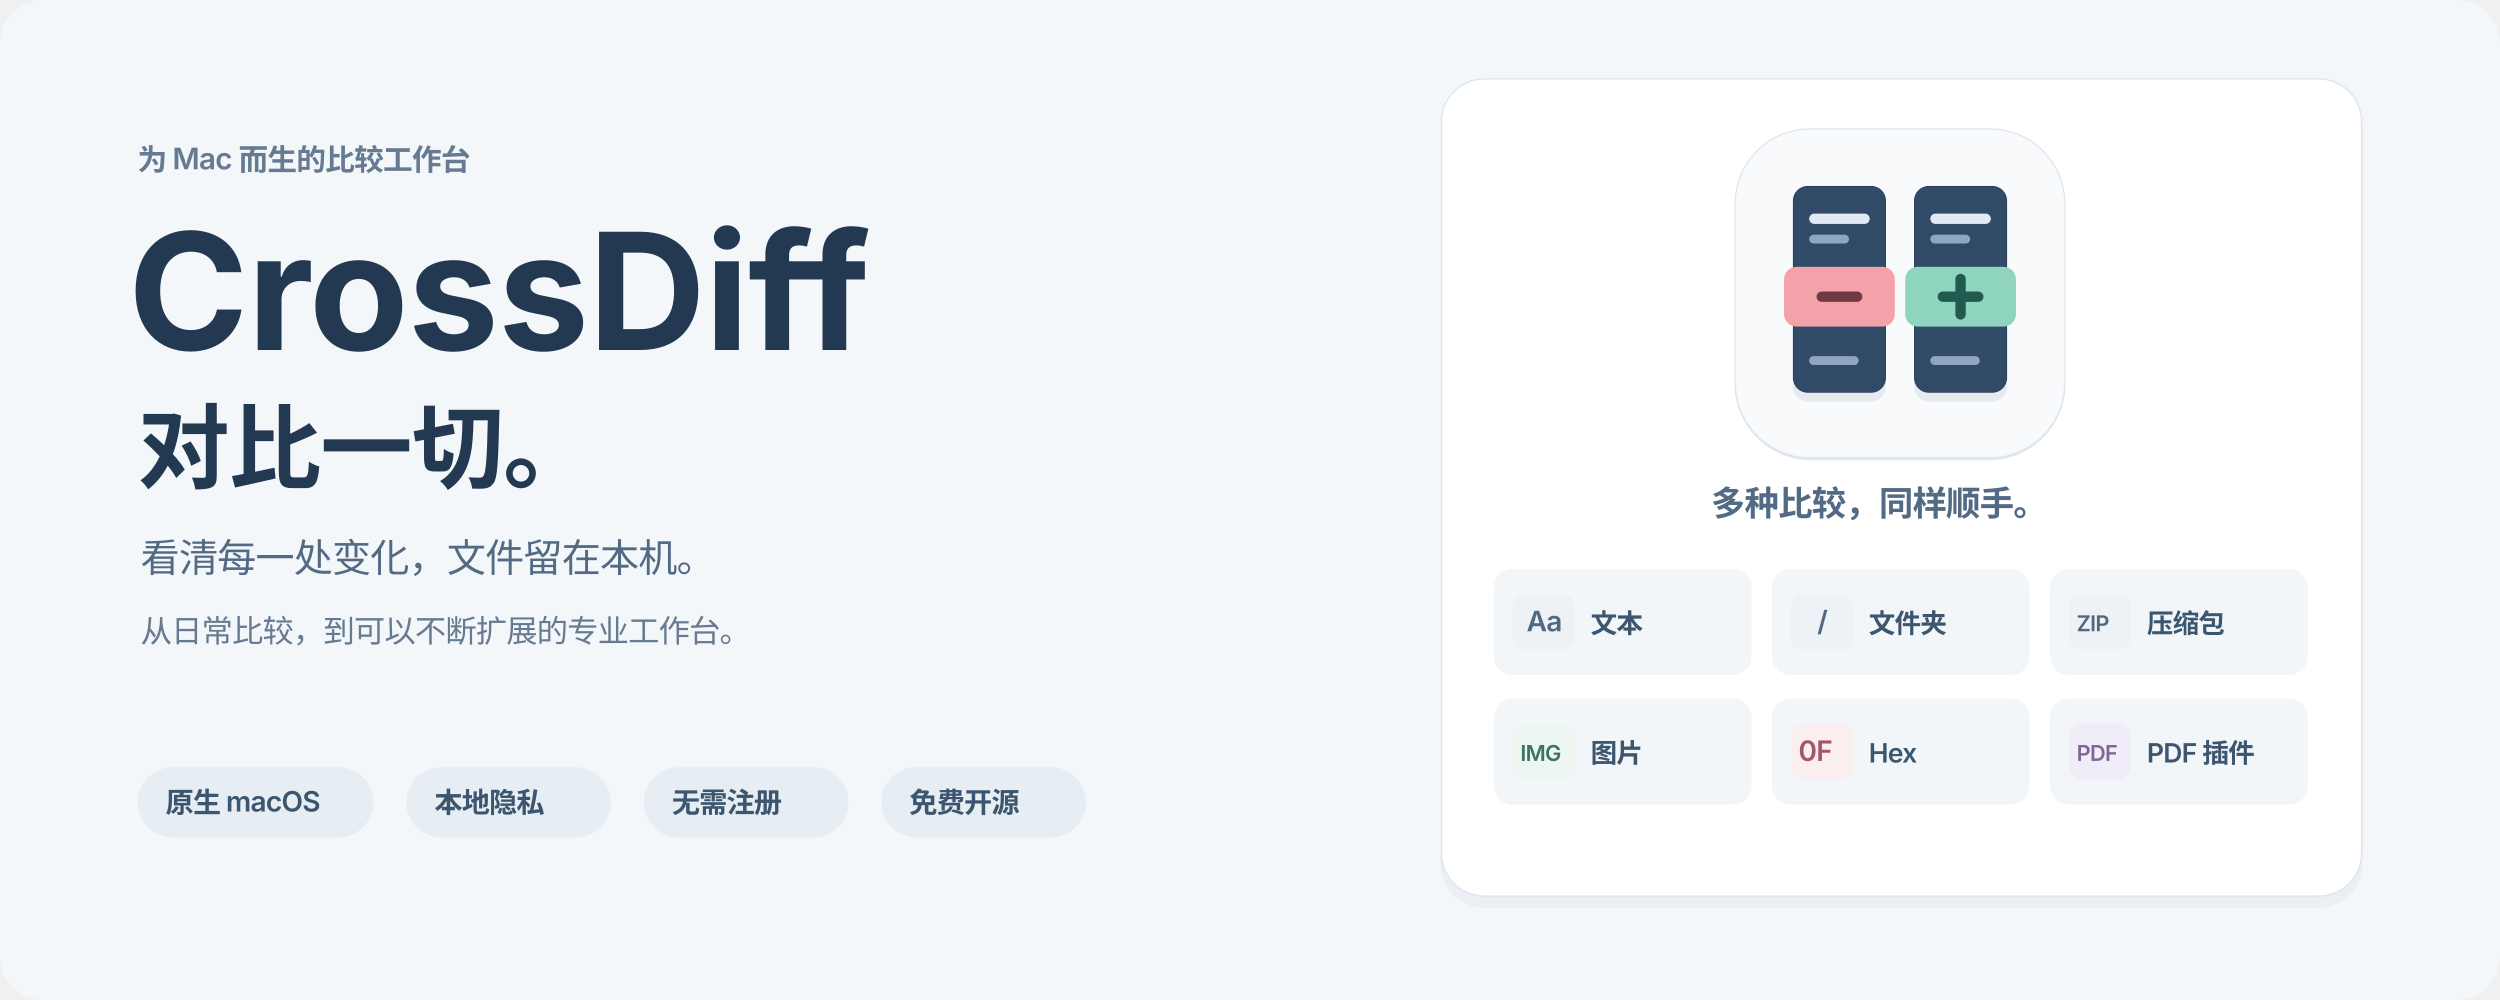
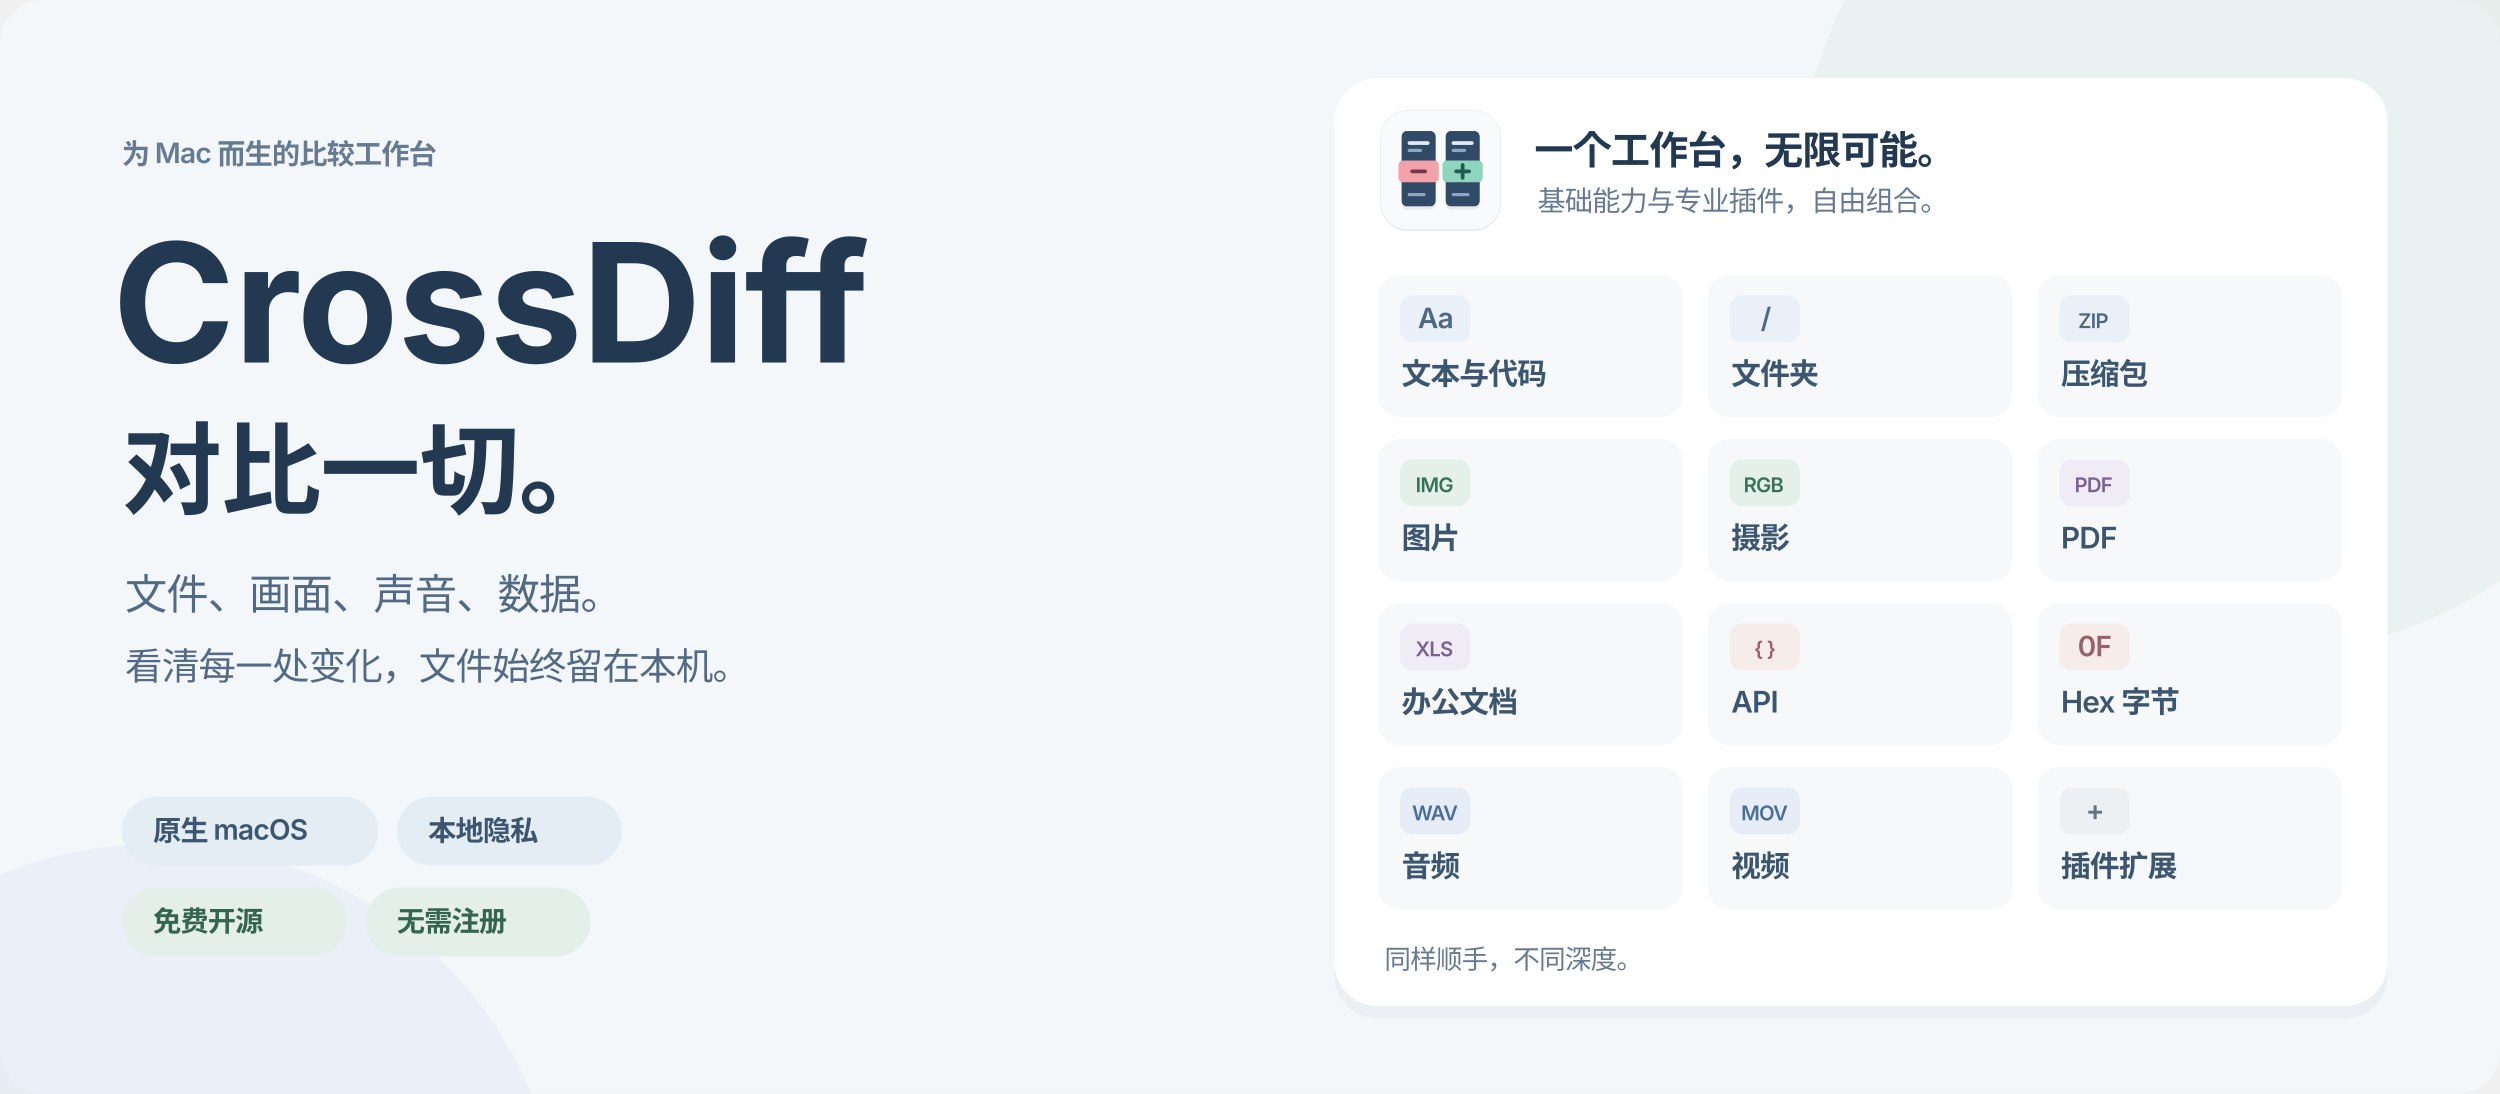
- <svg xmlns="http://www.w3.org/2000/svg" width="1600" height="640" viewBox="0 0 1600 640" role="img" aria-label="CrossDiff">
-   <rect x="0.0" y="0.0" width="1600.0" height="640.0" rx="28.0" fill="#F4F7FA" opacity="1.0" />
-   <text x="88.0" y="109.0" font-family="-apple-system, BlinkMacSystemFont, 'Segoe UI', sans-serif" font-size="19.0" font-weight="600" letter-spacing="-0.5" fill="#667A91">为 Mac 而生的比较工作台</text>
-   <text x="82.0" y="224.0" font-family="-apple-system, BlinkMacSystemFont, 'Segoe UI', sans-serif" font-size="104.0" font-weight="700" letter-spacing="-0.5" fill="#233952">CrossDiff</text>
-   <text x="88.0" y="308.0" font-family="-apple-system, BlinkMacSystemFont, 'Segoe UI', sans-serif" font-size="59.0" font-weight="600" letter-spacing="-0.5" fill="#233952">对比一切。</text>
-   <text x="90.0" y="366.0" font-family="-apple-system, BlinkMacSystemFont, 'Segoe UI', sans-serif" font-size="25.0" font-weight="400" letter-spacing="-0.5" fill="#536A84">看清每一处变化，文件留在本机。</text>
-   <text x="90.0" y="411.0" font-family="-apple-system, BlinkMacSystemFont, 'Segoe UI', sans-serif" font-size="20.0" font-weight="400" letter-spacing="-0.5" fill="#667A91">从日常比较，到可以不断扩展的专业工作台。</text>
-   <rect x="88.0" y="491.0" width="151.0" height="45.0" rx="22.5" fill="#E6EDF3" opacity="1.0" />
-   <text x="106.0" y="520.0" font-family="-apple-system, BlinkMacSystemFont, 'Segoe UI', sans-serif" font-size="18.0" font-weight="600" letter-spacing="-0.5" fill="#3C566F">原生 macOS</text>
-   <rect x="260.0" y="491.0" width="131.0" height="45.0" rx="22.5" fill="#E6EDF3" opacity="1.0" />
-   <text x="278.0" y="520.0" font-family="-apple-system, BlinkMacSystemFont, 'Segoe UI', sans-serif" font-size="18.0" font-weight="600" letter-spacing="-0.5" fill="#3C566F">本地隐私</text>
-   <rect x="412.0" y="491.0" width="131.0" height="45.0" rx="22.5" fill="#E6EDF3" opacity="1.0" />
-   <text x="430.0" y="520.0" font-family="-apple-system, BlinkMacSystemFont, 'Segoe UI', sans-serif" font-size="18.0" font-weight="600" letter-spacing="-0.5" fill="#3C566F">无需注册</text>
-   <rect x="564.0" y="491.0" width="131.0" height="45.0" rx="22.5" fill="#E6EDF3" opacity="1.0" />
-   <text x="582.0" y="520.0" font-family="-apple-system, BlinkMacSystemFont, 'Segoe UI', sans-serif" font-size="18.0" font-weight="600" letter-spacing="-0.5" fill="#3C566F">免费开源</text>
-   <rect x="922.0" y="57.0" width="590.0" height="524.0" rx="28.0" fill="#233952" opacity="0.045" />
-   <rect x="922.0" y="50.0" width="590.0" height="524.0" rx="28.0" fill="#DEE7EF" opacity="1.0" />
-   <rect x="923.0" y="51.0" width="588.0" height="522.0" rx="27.0" fill="#FFFFFF" opacity="1.0" />
-   <rect x="1111.07" y="84.961" width="209.859" height="209.859" rx="48.211" fill="#14263E" opacity="0.08" />
-   <rect x="1110.125" y="82.125" width="211.75" height="211.75" rx="48.211" fill="#DCE3EC" opacity="1.0" />
-   <rect x="1110.834" y="82.834" width="210.332" height="209.859" rx="47.502" fill="#F4F7FB" opacity="1.0" />
-   <rect x="1111.543" y="83.307" width="208.914" height="207.969" rx="46.793" fill="#F8FAFC" opacity="1.0" />
-   <rect x="1147.465" y="124.664" width="59.555" height="132.344" rx="9.453" fill="#14263E" opacity="0.075" />
-   <rect x="1147.465" y="118.992" width="59.555" height="132.344" rx="9.453" fill="#273D58" opacity="1.0" />
-   <rect x="1147.938" y="119.465" width="58.609" height="131.398" rx="8.98" fill="#304A68" opacity="1.0" />
-   <rect x="1157.863" y="136.717" width="38.758" height="6.617" rx="3.309" fill="#E1EAF4" opacity="1.0" />
-   <rect x="1157.863" y="150.188" width="25.523" height="5.672" rx="2.836" fill="#8FA6C0" opacity="1.0" />
-   <rect x="1157.863" y="227.939" width="31.668" height="5.672" rx="2.836" fill="#8FA6C0" opacity="1.0" />
-   <rect x="1224.98" y="124.664" width="59.555" height="132.344" rx="9.453" fill="#14263E" opacity="0.075" />
-   <rect x="1224.98" y="118.992" width="59.555" height="132.344" rx="9.453" fill="#273D58" opacity="1.0" />
-   <rect x="1225.453" y="119.465" width="58.609" height="131.398" rx="8.98" fill="#304A68" opacity="1.0" />
-   <rect x="1235.379" y="136.717" width="38.758" height="6.617" rx="3.309" fill="#E1EAF4" opacity="1.0" />
-   <rect x="1235.379" y="150.188" width="25.523" height="5.672" rx="2.836" fill="#8FA6C0" opacity="1.0" />
-   <rect x="1235.379" y="227.939" width="31.668" height="5.672" rx="2.836" fill="#8FA6C0" opacity="1.0" />
-   <rect x="1141.793" y="170.748" width="70.898" height="38.285" rx="8.035" fill="#F2A2A8" opacity="1.0" />
-   <rect x="1219.309" y="170.748" width="70.898" height="38.285" rx="8.035" fill="#8FD4BE" opacity="1.0" />
-   <rect x="1162.59" y="186.582" width="29.305" height="6.617" rx="3.309" fill="#713846" opacity="1.0" />
-   <rect x="1240.105" y="186.582" width="29.305" height="6.617" rx="3.309" fill="#215B50" opacity="1.0" />
-   <rect x="1251.449" y="175.238" width="6.617" height="29.305" rx="3.309" fill="#215B50" opacity="1.0" />
-   <text x="1095.0" y="330.0" font-family="-apple-system, BlinkMacSystemFont, 'Segoe UI', sans-serif" font-size="22.0" font-weight="600" letter-spacing="-0.5" fill="#536A84">多种比较，同样顺手。</text>
-   <rect x="956.0" y="364.0" width="165.0" height="68.0" rx="12.0" fill="#F3F6F9" opacity="1.0" />
-   <rect x="968.0" y="380.0" width="40.0" height="36.0" rx="8.0" fill="#EEF2F7" opacity="1.0" />
-   <text x="977.0" y="404.0" font-family="-apple-system, BlinkMacSystemFont, 'Segoe UI', sans-serif" font-size="18.0" font-weight="600" letter-spacing="-0.5" fill="#506981">Aa</text>
-   <text x="1018.0" y="405.0" font-family="-apple-system, BlinkMacSystemFont, 'Segoe UI', sans-serif" font-size="17.0" font-weight="600" letter-spacing="-0.5" fill="#3C566F">文本</text>
-   <rect x="1134.0" y="364.0" width="165.0" height="68.0" rx="12.0" fill="#F3F6F9" opacity="1.0" />
-   <rect x="1146.0" y="380.0" width="40.0" height="36.0" rx="8.0" fill="#EEF2F7" opacity="1.0" />
-   <text x="1163.0" y="404.0" font-family="-apple-system, BlinkMacSystemFont, 'Segoe UI', sans-serif" font-size="18.0" font-weight="600" letter-spacing="-0.5" fill="#506981">/</text>
-   <text x="1196.0" y="405.0" font-family="-apple-system, BlinkMacSystemFont, 'Segoe UI', sans-serif" font-size="17.0" font-weight="600" letter-spacing="-0.5" fill="#3C566F">文件夹</text>
-   <rect x="1312.0" y="364.0" width="165.0" height="68.0" rx="12.0" fill="#F3F6F9" opacity="1.0" />
-   <rect x="1324.0" y="380.0" width="40.0" height="36.0" rx="8.0" fill="#EEF2F7" opacity="1.0" />
-   <text x="1329.0" y="404.0" font-family="-apple-system, BlinkMacSystemFont, 'Segoe UI', sans-serif" font-size="14.0" font-weight="600" letter-spacing="-0.5" fill="#506981">ZIP</text>
-   <text x="1374.0" y="405.0" font-family="-apple-system, BlinkMacSystemFont, 'Segoe UI', sans-serif" font-size="17.0" font-weight="600" letter-spacing="-0.5" fill="#3C566F">压缩包</text>
-   <rect x="956.0" y="447.0" width="165.0" height="68.0" rx="12.0" fill="#F3F6F9" opacity="1.0" />
-   <rect x="968.0" y="463.0" width="40.0" height="36.0" rx="8.0" fill="#EDF6F1" opacity="1.0" />
-   <text x="973.0" y="487.0" font-family="-apple-system, BlinkMacSystemFont, 'Segoe UI', sans-serif" font-size="14.0" font-weight="600" letter-spacing="-0.5" fill="#3D7460">IMG</text>
-   <text x="1018.0" y="488.0" font-family="-apple-system, BlinkMacSystemFont, 'Segoe UI', sans-serif" font-size="17.0" font-weight="600" letter-spacing="-0.5" fill="#3C566F">图片</text>
-   <rect x="1134.0" y="447.0" width="165.0" height="68.0" rx="12.0" fill="#F3F6F9" opacity="1.0" />
-   <rect x="1146.0" y="463.0" width="40.0" height="36.0" rx="8.0" fill="#FAEEEE" opacity="1.0" />
-   <text x="1151.0" y="487.0" font-family="-apple-system, BlinkMacSystemFont, 'Segoe UI', sans-serif" font-size="18.0" font-weight="600" letter-spacing="-0.5" fill="#A35766">0F</text>
-   <text x="1196.0" y="488.0" font-family="-apple-system, BlinkMacSystemFont, 'Segoe UI', sans-serif" font-size="17.0" font-weight="600" letter-spacing="-0.5" fill="#3C566F">Hex</text>
-   <rect x="1312.0" y="447.0" width="165.0" height="68.0" rx="12.0" fill="#F3F6F9" opacity="1.0" />
-   <rect x="1324.0" y="463.0" width="40.0" height="36.0" rx="8.0" fill="#F1EDF8" opacity="1.0" />
-   <text x="1329.0" y="487.0" font-family="-apple-system, BlinkMacSystemFont, 'Segoe UI', sans-serif" font-size="14.0" font-weight="600" letter-spacing="-0.5" fill="#806699">PDF</text>
-   <text x="1374.0" y="488.0" font-family="-apple-system, BlinkMacSystemFont, 'Segoe UI', sans-serif" font-size="17.0" font-weight="600" letter-spacing="-0.5" fill="#3C566F">PDF 插件</text>
+ <svg xmlns="http://www.w3.org/2000/svg" width="1600" height="700" viewBox="0 0 1600 700" role="img" aria-label="CrossDiff">
+   <rect x="0.0" y="0.0" width="1600.0" height="700.0" rx="28.0" fill="#F4F7FA" opacity="1.0" />
+   <rect x="1150.0" y="-160.0" width="580.0" height="580.0" rx="290.0" fill="#D8E9E3" opacity="0.38" />
+   <rect x="-160.0" y="540.0" width="520.0" height="520.0" rx="260.0" fill="#E2EAF5" opacity="0.55" />
+   <text x="78.0" y="105.0" font-family="-apple-system, BlinkMacSystemFont, 'Segoe UI', sans-serif" font-size="18.0" font-weight="600" letter-spacing="-0.5" fill="#667A91">为 Mac 而生的比较工作台</text>
+   <text x="72.0" y="232.0" font-family="-apple-system, BlinkMacSystemFont, 'Segoe UI', sans-serif" font-size="106.0" font-weight="700" letter-spacing="-0.5" fill="#233952">CrossDiff</text>
+   <text x="78.0" y="324.0" font-family="-apple-system, BlinkMacSystemFont, 'Segoe UI', sans-serif" font-size="64.0" font-weight="600" letter-spacing="-0.5" fill="#233952">对比一切。</text>
+   <text x="80.0" y="390.0" font-family="-apple-system, BlinkMacSystemFont, 'Segoe UI', sans-serif" font-size="27.0" font-weight="400" letter-spacing="-0.5" fill="#536A84">文件、画面、声音、数据。</text>
+   <text x="80.0" y="435.0" font-family="-apple-system, BlinkMacSystemFont, 'Segoe UI', sans-serif" font-size="24.0" font-weight="400" letter-spacing="-0.5" fill="#536A84">看清每一处变化，文件始终留在本机。</text>
+   <rect x="78.0" y="510.0" width="164.0" height="44.0" rx="22.0" fill="#E4ECF4" opacity="1.0" />
+   <text x="98.0" y="538.0" font-family="-apple-system, BlinkMacSystemFont, 'Segoe UI', sans-serif" font-size="18.0" font-weight="600" letter-spacing="-0.5" fill="#3C566F">原生 macOS</text>
+   <rect x="254.0" y="510.0" width="144.0" height="44.0" rx="22.0" fill="#E4ECF4" opacity="1.0" />
+   <text x="274.0" y="538.0" font-family="-apple-system, BlinkMacSystemFont, 'Segoe UI', sans-serif" font-size="18.0" font-weight="600" letter-spacing="-0.5" fill="#3C566F">本地隐私</text>
+   <rect x="78.0" y="568.0" width="144.0" height="44.0" rx="22.0" fill="#E4EFEA" opacity="1.0" />
+   <text x="98.0" y="596.0" font-family="-apple-system, BlinkMacSystemFont, 'Segoe UI', sans-serif" font-size="18.0" font-weight="600" letter-spacing="-0.5" fill="#356451">免费开源</text>
+   <rect x="234.0" y="568.0" width="144.0" height="44.0" rx="22.0" fill="#E4EFEA" opacity="1.0" />
+   <text x="254.0" y="596.0" font-family="-apple-system, BlinkMacSystemFont, 'Segoe UI', sans-serif" font-size="18.0" font-weight="600" letter-spacing="-0.5" fill="#356451">无需注册</text>
+   <rect x="854.0" y="58.0" width="674.0" height="594.0" rx="28.0" fill="#233952" opacity="0.045" />
+   <rect x="854.0" y="50.0" width="674.0" height="594.0" rx="28.0" fill="#FFFFFF" opacity="1.0" />
+   <rect x="883.844" y="71.531" width="76.312" height="76.312" rx="17.531" fill="#14263E" opacity="0.08" />
+   <rect x="883.5" y="70.5" width="77.0" height="77.0" rx="17.531" fill="#DCE3EC" opacity="1.0" />
+   <rect x="883.758" y="70.758" width="76.484" height="76.312" rx="17.273" fill="#F4F7FB" opacity="1.0" />
+   <rect x="884.016" y="70.93" width="75.969" height="75.625" rx="17.016" fill="#F8FAFC" opacity="1.0" />
+   <rect x="897.078" y="85.969" width="21.656" height="48.125" rx="3.438" fill="#14263E" opacity="0.075" />
+   <rect x="897.078" y="83.906" width="21.656" height="48.125" rx="3.438" fill="#273D58" opacity="1.0" />
+   <rect x="897.25" y="84.078" width="21.312" height="47.781" rx="3.266" fill="#304A68" opacity="1.0" />
+   <rect x="900.859" y="90.352" width="14.094" height="2.406" rx="1.203" fill="#E1EAF4" opacity="1.0" />
+   <rect x="900.859" y="95.25" width="9.281" height="2.062" rx="1.031" fill="#8FA6C0" opacity="1.0" />
+   <rect x="900.859" y="123.523" width="11.516" height="2.062" rx="1.031" fill="#8FA6C0" opacity="1.0" />
+   <rect x="925.266" y="85.969" width="21.656" height="48.125" rx="3.438" fill="#14263E" opacity="0.075" />
+   <rect x="925.266" y="83.906" width="21.656" height="48.125" rx="3.438" fill="#273D58" opacity="1.0" />
+   <rect x="925.438" y="84.078" width="21.312" height="47.781" rx="3.266" fill="#304A68" opacity="1.0" />
+   <rect x="929.047" y="90.352" width="14.094" height="2.406" rx="1.203" fill="#E1EAF4" opacity="1.0" />
+   <rect x="929.047" y="95.25" width="9.281" height="2.062" rx="1.031" fill="#8FA6C0" opacity="1.0" />
+   <rect x="929.047" y="123.523" width="11.516" height="2.062" rx="1.031" fill="#8FA6C0" opacity="1.0" />
+   <rect x="895.016" y="102.727" width="25.781" height="13.922" rx="2.922" fill="#F2A2A8" opacity="1.0" />
+   <rect x="923.203" y="102.727" width="25.781" height="13.922" rx="2.922" fill="#8FD4BE" opacity="1.0" />
+   <rect x="902.578" y="108.484" width="10.656" height="2.406" rx="1.203" fill="#713846" opacity="1.0" />
+   <rect x="930.766" y="108.484" width="10.656" height="2.406" rx="1.203" fill="#215B50" opacity="1.0" />
+   <rect x="934.891" y="104.359" width="2.406" height="10.656" rx="1.203" fill="#215B50" opacity="1.0" />
+   <text x="982.0" y="105.0" font-family="-apple-system, BlinkMacSystemFont, 'Segoe UI', sans-serif" font-size="25.0" font-weight="600" letter-spacing="-0.5" fill="#233952">一个工作台，无限可能。</text>
+   <text x="984.0" y="135.0" font-family="-apple-system, BlinkMacSystemFont, 'Segoe UI', sans-serif" font-size="18.0" font-weight="400" letter-spacing="-0.5" fill="#667A91">基础能力与专业插件，自由组合。</text>
+   <rect x="882.0" y="176.0" width="195.0" height="91.0" rx="14.0" fill="#F6F8FA" opacity="1.0" />
+   <rect x="896.0" y="189.0" width="45.0" height="30.0" rx="8.0" fill="#EAF0F7" opacity="1.0" />
+   <text x="907.451" y="210.0" font-family="-apple-system, BlinkMacSystemFont, 'Segoe UI', sans-serif" font-size="18.0" font-weight="600" letter-spacing="-0.5" fill="#506981">Aa</text>
+   <text x="897.0" y="246.0" font-family="-apple-system, BlinkMacSystemFont, 'Segoe UI', sans-serif" font-size="19.0" font-weight="600" letter-spacing="-0.5" fill="#3C566F">文本与代码</text>
+   <rect x="1093.0" y="176.0" width="195.0" height="91.0" rx="14.0" fill="#F6F8FA" opacity="1.0" />
+   <rect x="1107.0" y="189.0" width="45.0" height="30.0" rx="8.0" fill="#EAF0F7" opacity="1.0" />
+   <text x="1126.82" y="210.0" font-family="-apple-system, BlinkMacSystemFont, 'Segoe UI', sans-serif" font-size="18.0" font-weight="600" letter-spacing="-0.5" fill="#506981">/</text>
+   <text x="1108.0" y="246.0" font-family="-apple-system, BlinkMacSystemFont, 'Segoe UI', sans-serif" font-size="19.0" font-weight="600" letter-spacing="-0.5" fill="#3C566F">文件夹</text>
+   <rect x="1304.0" y="176.0" width="195.0" height="91.0" rx="14.0" fill="#F6F8FA" opacity="1.0" />
+   <rect x="1318.0" y="189.0" width="45.0" height="30.0" rx="8.0" fill="#EAF0F7" opacity="1.0" />
+   <text x="1330.021" y="210.0" font-family="-apple-system, BlinkMacSystemFont, 'Segoe UI', sans-serif" font-size="13.0" font-weight="600" letter-spacing="-0.5" fill="#506981">ZIP</text>
+   <text x="1319.0" y="246.0" font-family="-apple-system, BlinkMacSystemFont, 'Segoe UI', sans-serif" font-size="19.0" font-weight="600" letter-spacing="-0.5" fill="#3C566F">压缩包</text>
+   <rect x="882.0" y="281.0" width="195.0" height="91.0" rx="14.0" fill="#F6F8FA" opacity="1.0" />
+   <rect x="896.0" y="294.0" width="45.0" height="30.0" rx="8.0" fill="#E5F0EA" opacity="1.0" />
+   <text x="905.942" y="315.0" font-family="-apple-system, BlinkMacSystemFont, 'Segoe UI', sans-serif" font-size="13.0" font-weight="600" letter-spacing="-0.5" fill="#397159">IMG</text>
+   <text x="897.0" y="351.0" font-family="-apple-system, BlinkMacSystemFont, 'Segoe UI', sans-serif" font-size="19.0" font-weight="600" letter-spacing="-0.5" fill="#3C566F">图片</text>
+   <rect x="1093.0" y="281.0" width="195.0" height="91.0" rx="14.0" fill="#F6F8FA" opacity="1.0" />
+   <rect x="1107.0" y="294.0" width="45.0" height="30.0" rx="8.0" fill="#E5F0EA" opacity="1.0" />
+   <text x="1115.869" y="315.0" font-family="-apple-system, BlinkMacSystemFont, 'Segoe UI', sans-serif" font-size="13.0" font-weight="600" letter-spacing="-0.5" fill="#397159">RGB</text>
+   <text x="1108.0" y="351.0" font-family="-apple-system, BlinkMacSystemFont, 'Segoe UI', sans-serif" font-size="19.0" font-weight="600" letter-spacing="-0.5" fill="#3C566F">摄影</text>
+   <rect x="1304.0" y="281.0" width="195.0" height="91.0" rx="14.0" fill="#F6F8FA" opacity="1.0" />
+   <rect x="1318.0" y="294.0" width="45.0" height="30.0" rx="8.0" fill="#F0ECF6" opacity="1.0" />
+   <text x="1327.696" y="315.0" font-family="-apple-system, BlinkMacSystemFont, 'Segoe UI', sans-serif" font-size="13.0" font-weight="600" letter-spacing="-0.5" fill="#796193">PDF</text>
+   <text x="1319.0" y="351.0" font-family="-apple-system, BlinkMacSystemFont, 'Segoe UI', sans-serif" font-size="19.0" font-weight="600" letter-spacing="-0.5" fill="#3C566F">PDF</text>
+   <rect x="882.0" y="386.0" width="195.0" height="91.0" rx="14.0" fill="#F6F8FA" opacity="1.0" />
+   <rect x="896.0" y="399.0" width="45.0" height="30.0" rx="8.0" fill="#F0ECF6" opacity="1.0" />
+   <text x="905.894" y="420.0" font-family="-apple-system, BlinkMacSystemFont, 'Segoe UI', sans-serif" font-size="13.0" font-weight="600" letter-spacing="-0.5" fill="#796193">XLS</text>
+   <text x="897.0" y="456.0" font-family="-apple-system, BlinkMacSystemFont, 'Segoe UI', sans-serif" font-size="19.0" font-weight="600" letter-spacing="-0.5" fill="#3C566F">办公文档</text>
+   <rect x="1093.0" y="386.0" width="195.0" height="91.0" rx="14.0" fill="#F6F8FA" opacity="1.0" />
+   <rect x="1107.0" y="399.0" width="45.0" height="30.0" rx="8.0" fill="#F6ECEA" opacity="1.0" />
+   <text x="1122.533" y="420.0" font-family="-apple-system, BlinkMacSystemFont, 'Segoe UI', sans-serif" font-size="13.0" font-weight="600" letter-spacing="-0.5" fill="#99616A">{ }</text>
+   <text x="1108.0" y="456.0" font-family="-apple-system, BlinkMacSystemFont, 'Segoe UI', sans-serif" font-size="19.0" font-weight="600" letter-spacing="-0.5" fill="#3C566F">API</text>
+   <rect x="1304.0" y="386.0" width="195.0" height="91.0" rx="14.0" fill="#F6F8FA" opacity="1.0" />
+   <rect x="1318.0" y="399.0" width="45.0" height="30.0" rx="8.0" fill="#F6ECEA" opacity="1.0" />
+   <text x="1329.696" y="420.0" font-family="-apple-system, BlinkMacSystemFont, 'Segoe UI', sans-serif" font-size="18.0" font-weight="600" letter-spacing="-0.5" fill="#99616A">0F</text>
+   <text x="1319.0" y="456.0" font-family="-apple-system, BlinkMacSystemFont, 'Segoe UI', sans-serif" font-size="19.0" font-weight="600" letter-spacing="-0.5" fill="#3C566F">Hex 字节</text>
+   <rect x="882.0" y="491.0" width="195.0" height="91.0" rx="14.0" fill="#F6F8FA" opacity="1.0" />
+   <rect x="896.0" y="504.0" width="45.0" height="30.0" rx="8.0" fill="#E6EDF7" opacity="1.0" />
+   <text x="903.739" y="525.0" font-family="-apple-system, BlinkMacSystemFont, 'Segoe UI', sans-serif" font-size="13.0" font-weight="600" letter-spacing="-0.5" fill="#4C6D99">WAV</text>
+   <text x="897.0" y="561.0" font-family="-apple-system, BlinkMacSystemFont, 'Segoe UI', sans-serif" font-size="19.0" font-weight="600" letter-spacing="-0.5" fill="#3C566F">音频</text>
+   <rect x="1093.0" y="491.0" width="195.0" height="91.0" rx="14.0" fill="#F6F8FA" opacity="1.0" />
+   <rect x="1107.0" y="504.0" width="45.0" height="30.0" rx="8.0" fill="#E6EDF7" opacity="1.0" />
+   <text x="1114.297" y="525.0" font-family="-apple-system, BlinkMacSystemFont, 'Segoe UI', sans-serif" font-size="13.0" font-weight="600" letter-spacing="-0.5" fill="#4C6D99">MOV</text>
+   <text x="1108.0" y="561.0" font-family="-apple-system, BlinkMacSystemFont, 'Segoe UI', sans-serif" font-size="19.0" font-weight="600" letter-spacing="-0.5" fill="#3C566F">视频</text>
+   <rect x="1304.0" y="491.0" width="195.0" height="91.0" rx="14.0" fill="#F6F8FA" opacity="1.0" />
+   <rect x="1318.0" y="504.0" width="45.0" height="30.0" rx="8.0" fill="#EDF0F3" opacity="1.0" />
+   <text x="1334.824" y="525.0" font-family="-apple-system, BlinkMacSystemFont, 'Segoe UI', sans-serif" font-size="18.0" font-weight="600" letter-spacing="-0.5" fill="#657384">+</text>
+   <text x="1319.0" y="561.0" font-family="-apple-system, BlinkMacSystemFont, 'Segoe UI', sans-serif" font-size="19.0" font-weight="600" letter-spacing="-0.5" fill="#3C566F">插件扩展</text>
+   <text x="886.0" y="620.0" font-family="-apple-system, BlinkMacSystemFont, 'Segoe UI', sans-serif" font-size="17.0" font-weight="400" letter-spacing="-0.5" fill="#667A91">同样顺手，不同深度。</text>
</svg>
